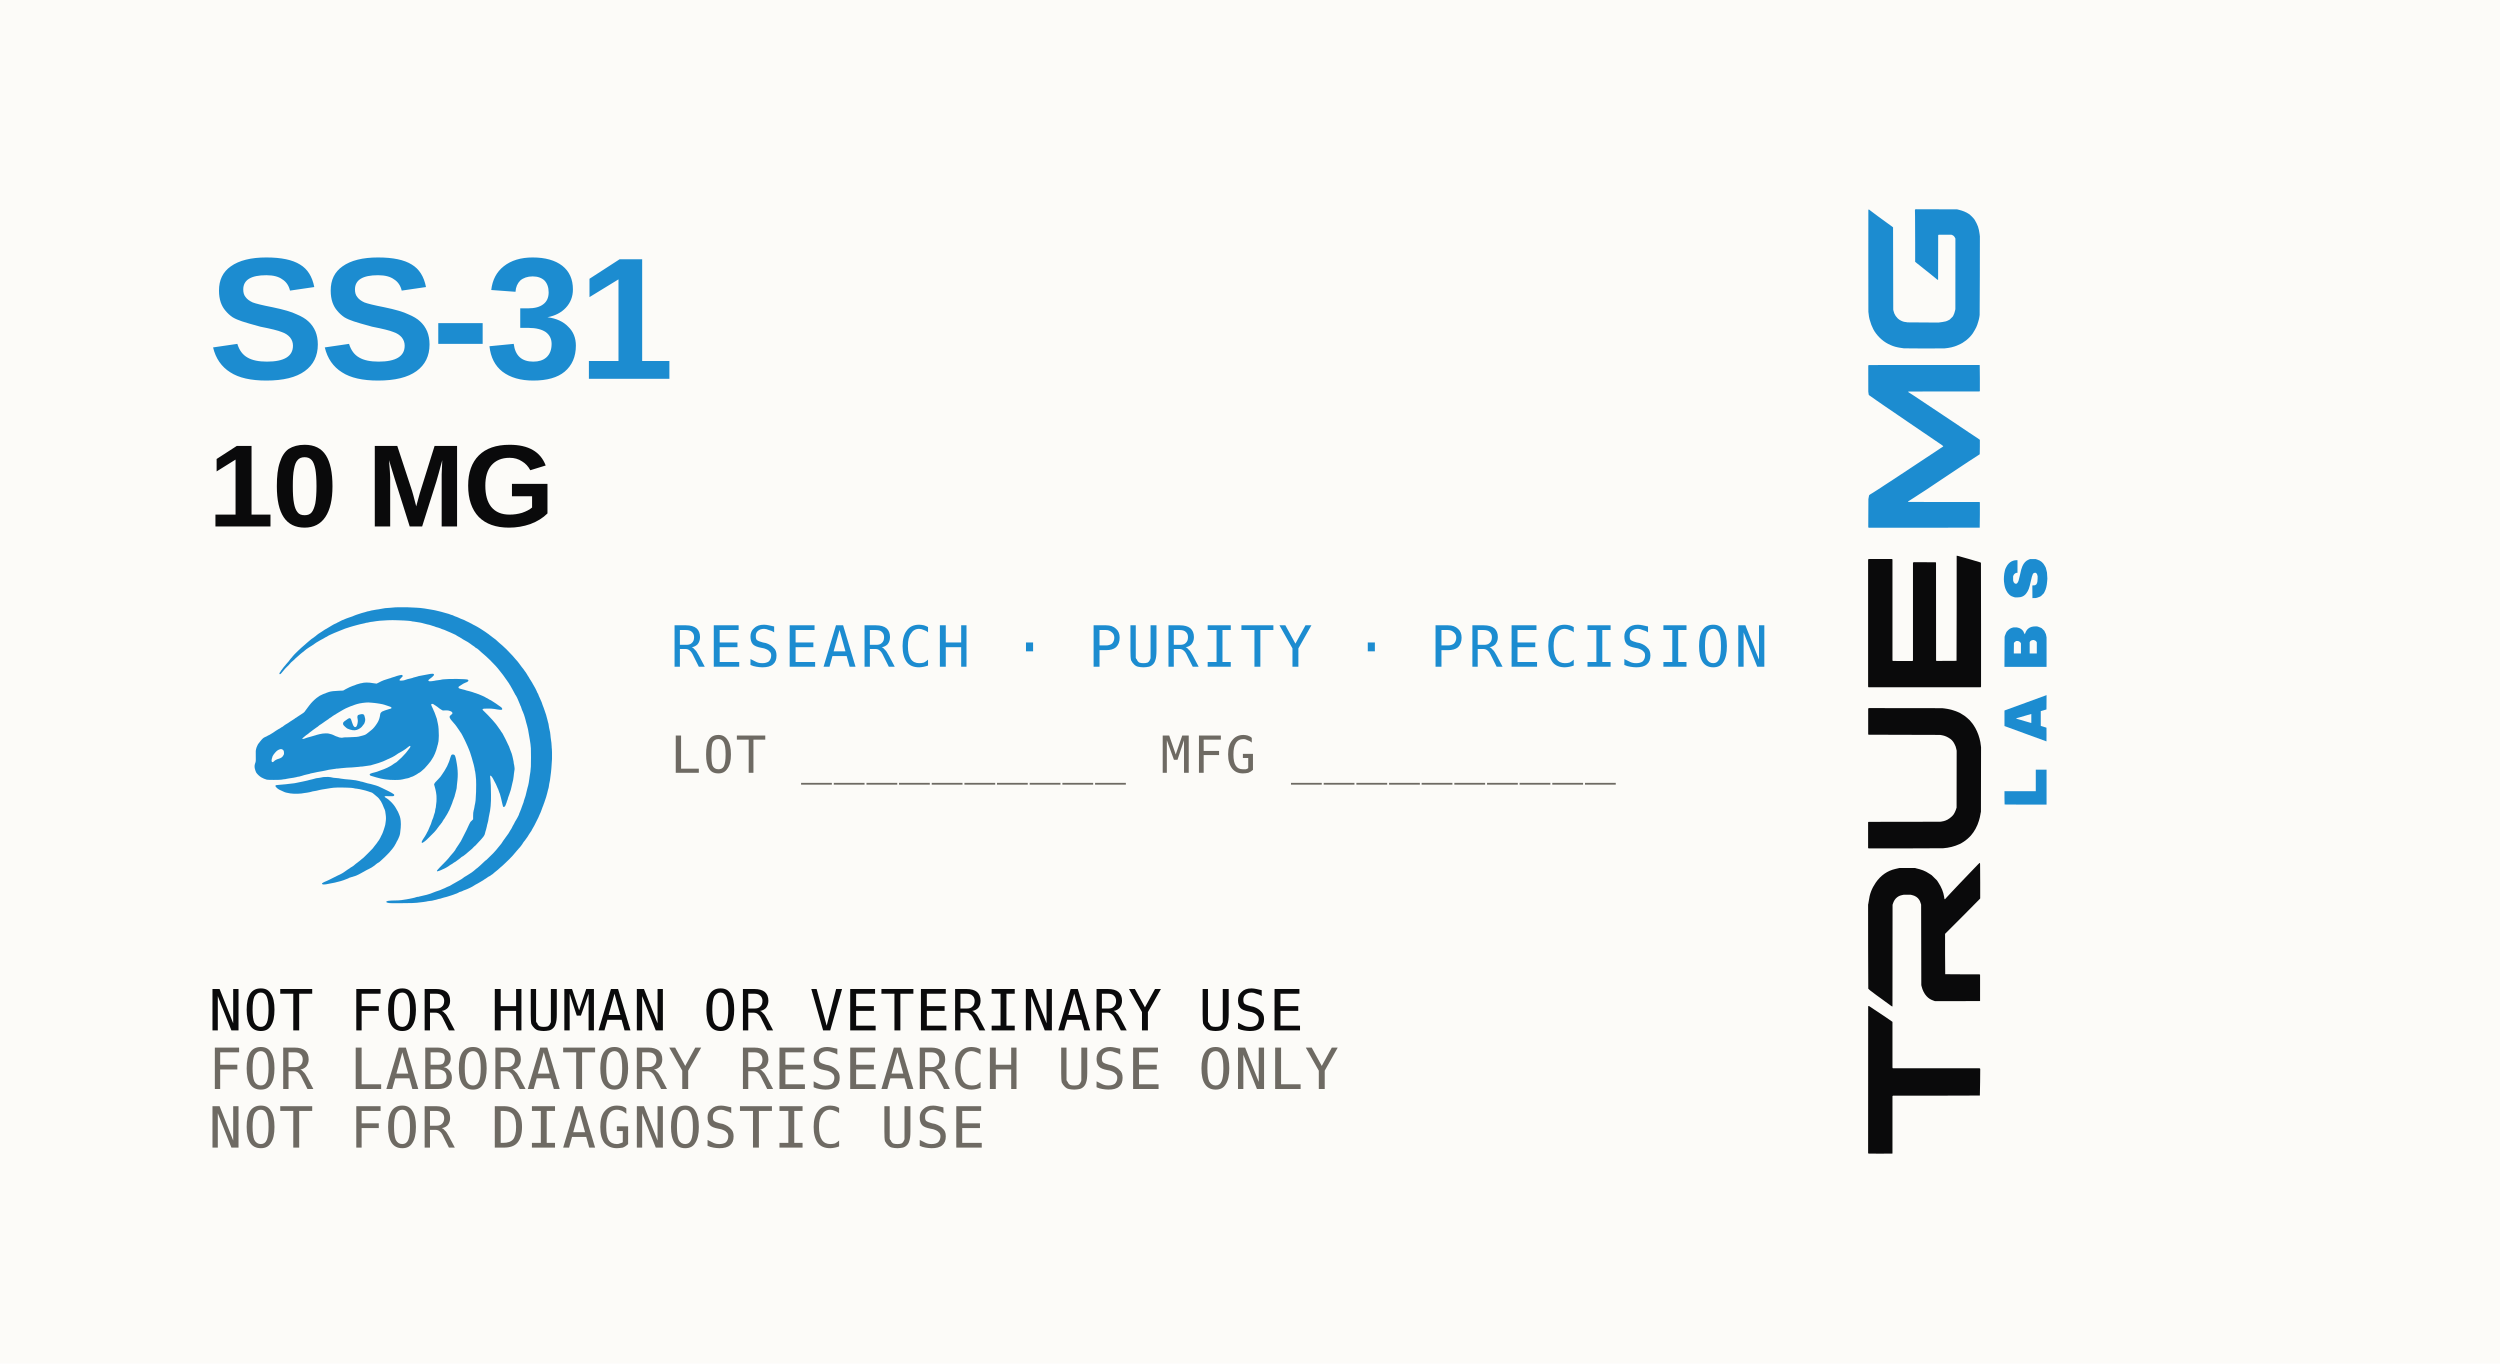
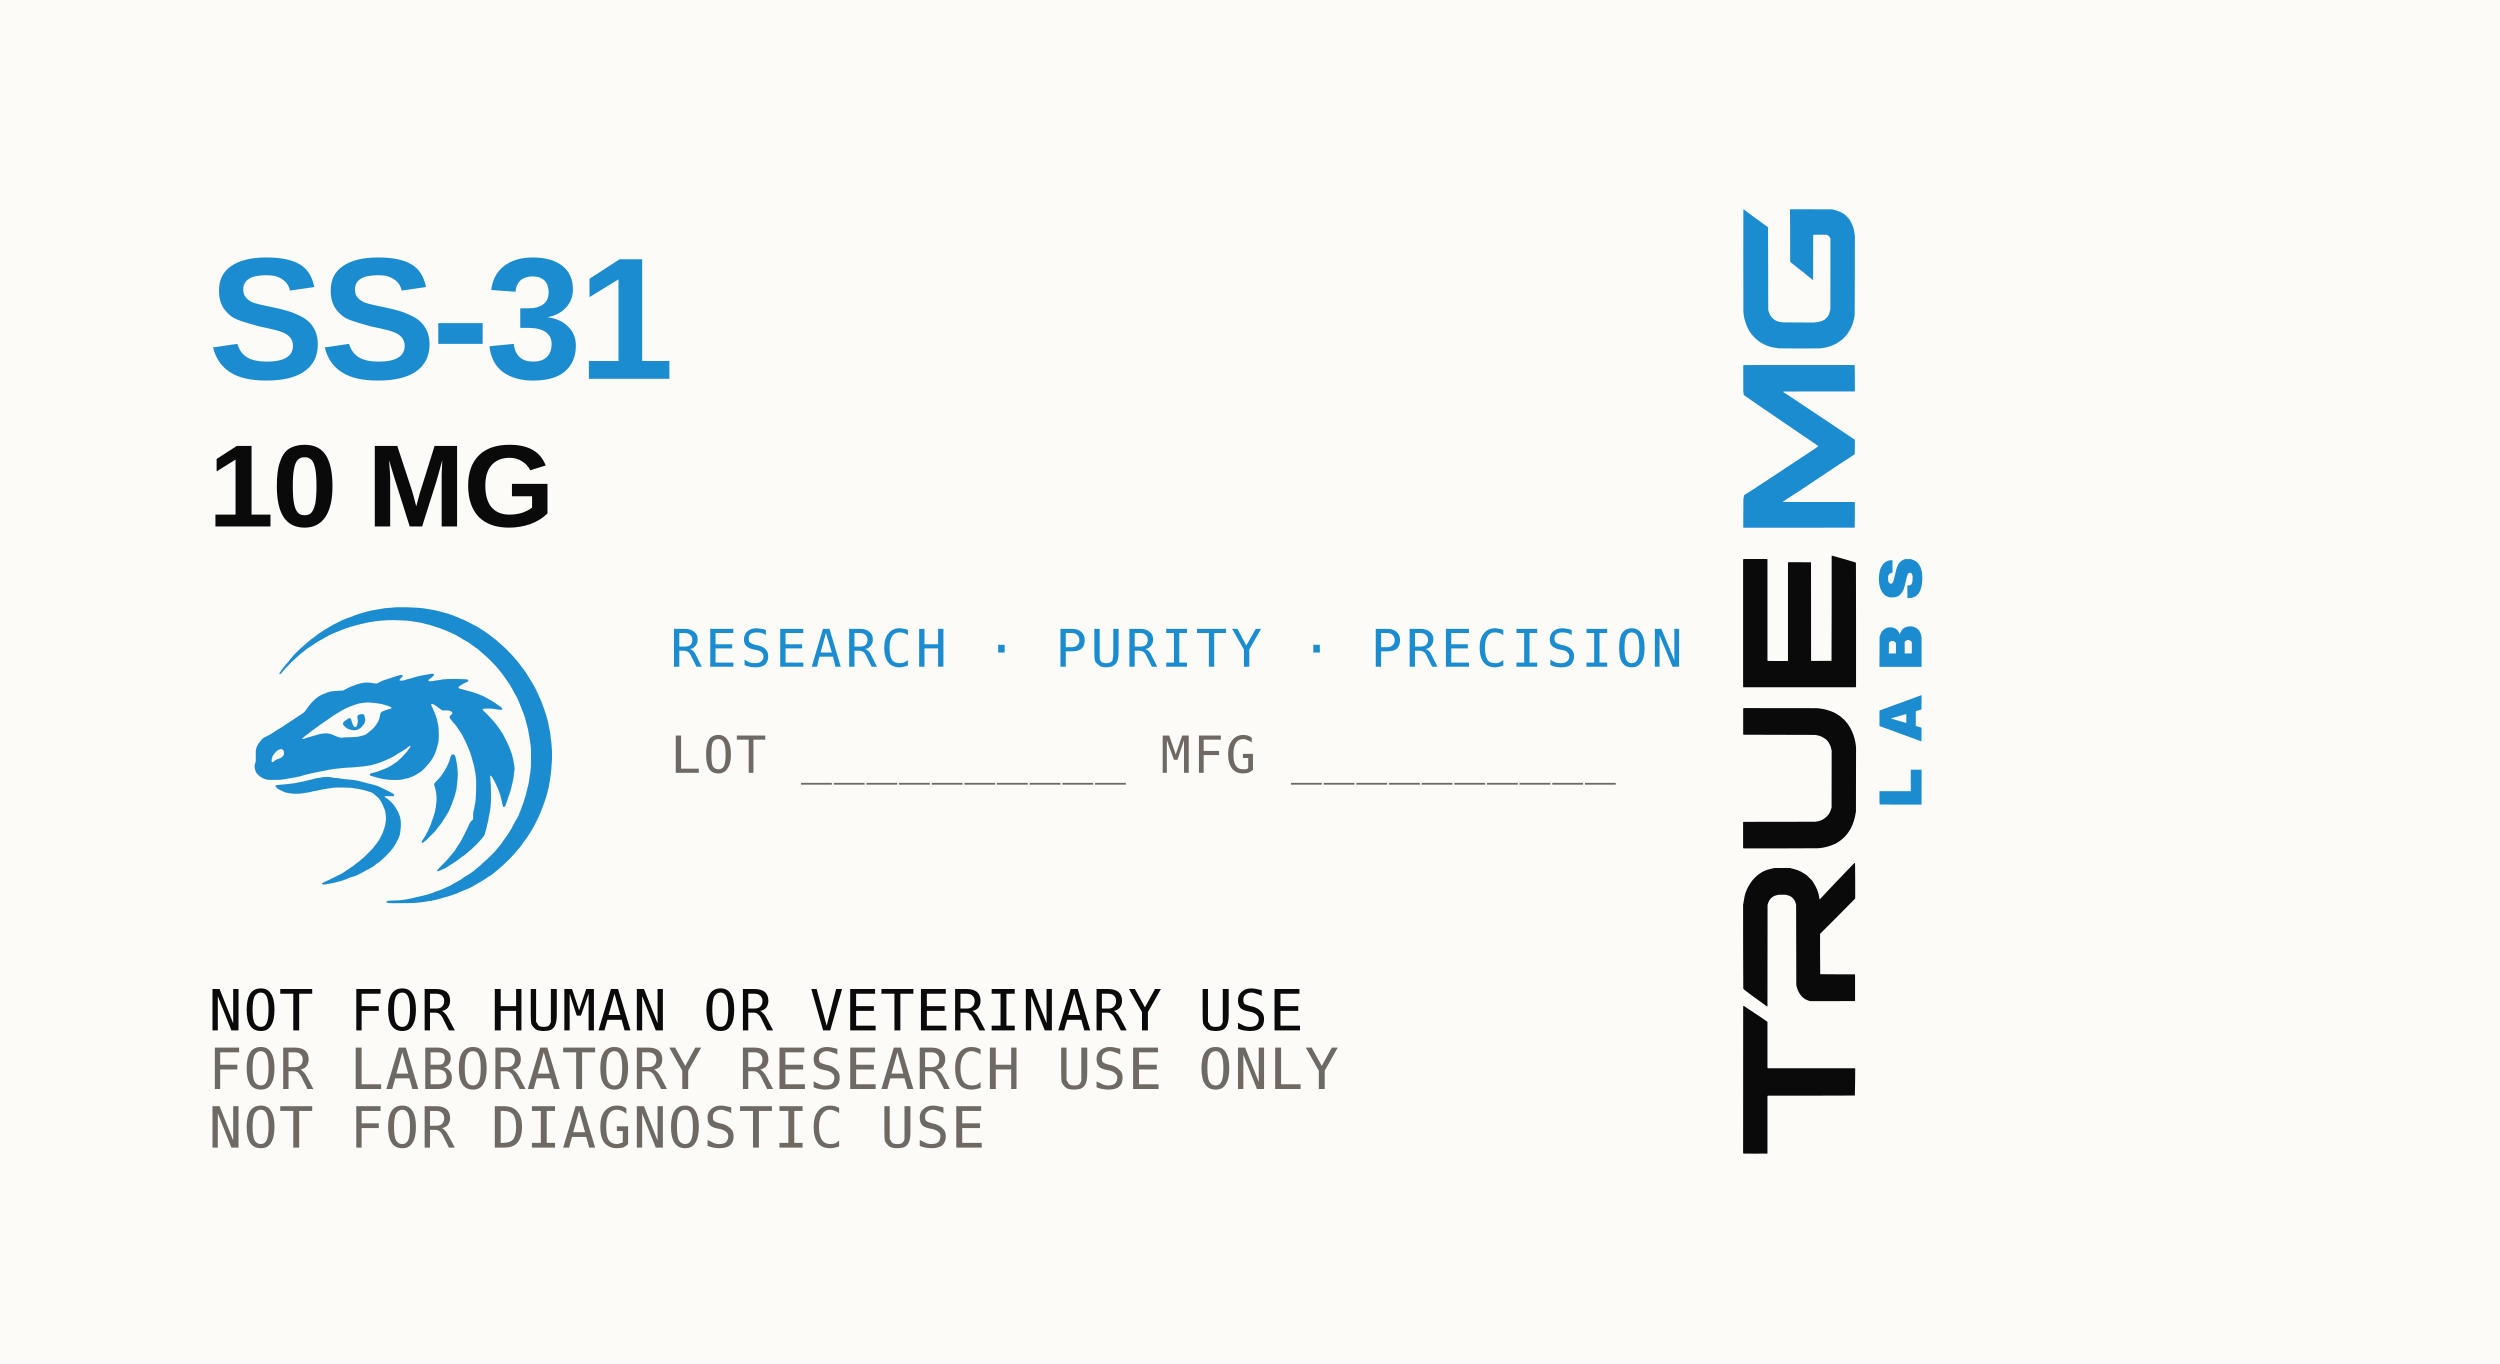
<svg xmlns="http://www.w3.org/2000/svg" width="66.0mm" height="36.0mm" viewBox="0 0 66.0 36.0">
  <rect x="0" y="0" width="66.0" height="36.0" fill="#FCFBF8" />
-   <g transform="translate(49.30,30.50) rotate(-90) scale(0.004437)">
+   <g transform="translate(46.00,30.50) rotate(-90) scale(0.004437)">
    <g transform="translate(0,681) scale(0.025,-0.025)" stroke="none">
      <g fill="#0A0A0B">
        <path d="M465 27020 l-58 -59 -15 -2770 c-8 -1524 0 -2802 18 -2841 l33 -70 6816 0 6815 0 61 -61 61 -61 -3 -10322 c-2 -5867 12 -10336 32 -10355 19 -18 1457 -45 3195 -61 l3160 -28 70 77 70 78 0 10325 0 10325 77 42 78 41 5439 0 5440 0 86 110 c125 160 843 1198 1065 1538 295 455 724 1099 1709 2569 l910 1356 -12 104 -12 103 -17488 9 -17488 9 -59 -58z" />
        <path d="M39653 27037 c-49 -18 -221 -200 -384 -405 -458 -576 -1855 -2468 -2161 -2925 -179 -268 -743 -1037 -1416 -1929 -166 -221 -278 -407 -266 -440 l22 -57 12086 -12 12086 -12 278 -88 c640 -203 1152 -536 1485 -965 307 -395 445 -712 569 -1304 l66 -320 0 -800 0 -800 -66 -300 c-181 -812 -569 -1408 -1152 -1768 -273 -168 -352 -202 -789 -341 l-351 -111 -9580 -21 -9580 -22 -300 -72 c-898 -215 -1753 -647 -2317 -1169 -555 -514 -833 -960 -1109 -1776 l-74 -220 -9 -5315 c-6 -2923 5 -5341 24 -5374 l33 -60 3113 -1 3113 0 48 65 47 66 6 4063 c3 2235 15 4080 27 4100 13 21 2011 36 4813 36 l4790 0 4138 -4134 c2275 -2274 4176 -4155 4224 -4180 l88 -46 3836 0 c2110 0 4003 12 4207 26 l369 26 19 50 c22 57 -449 537 -1427 1453 -693 648 -3219 3069 -3680 3525 -144 143 -513 492 -821 776 -307 284 -765 716 -1018 960 -460 444 -678 647 -1334 1239 l-350 316 13 64 12 65 180 30 c98 16 287 47 419 68 1108 179 2211 624 3280 1324 l560 366 620 626 620 626 263 400 c457 695 732 1203 890 1648 218 612 370 1114 408 1352 14 88 56 250 92 360 l67 200 0 1860 0 1860 -67 280 c-37 154 -105 451 -152 660 -425 1916 -1544 3522 -3281 4711 -1373 939 -2719 1447 -4380 1652 -176 22 -437 66 -580 99 l-260 59 -9960 -6 c-5478 -3 -9999 -20 -10047 -38z" />
        <path d="M73081 27003 l-41 -78 3 -8632 c2 -4748 18 -8831 36 -9073 101 -1383 432 -2698 970 -3860 66 -143 137 -296 156 -340 20 -44 107 -188 194 -320 88 -132 189 -294 225 -360 209 -379 985 -1283 1459 -1702 967 -852 2219 -1538 3517 -1926 650 -194 1101 -302 1480 -354 165 -23 381 -62 480 -87 l180 -46 7678 -14 7679 -14 341 41 c875 105 996 127 1782 328 1078 274 2363 850 3164 1418 90 64 252 177 360 252 187 130 549 429 780 644 172 160 902 995 1009 1154 55 80 204 315 333 521 129 206 275 440 325 520 50 80 106 181 125 225 20 44 83 188 142 320 184 414 294 707 421 1120 67 220 148 481 179 580 32 99 77 306 101 460 24 154 62 337 84 406 22 69 70 384 107 700 l66 574 11 8700 12 8700 -51 100 -50 100 -3067 0 -3067 0 -52 -52 -52 -52 -24 -8508 -24 -8508 -44 -260 c-110 -664 -270 -1122 -588 -1684 -416 -734 -817 -1122 -1520 -1473 -547 -273 -643 -308 -1159 -424 l-449 -100 -6776 10 -6776 11 -200 71 c-110 39 -290 99 -400 133 -249 78 -763 334 -1012 503 -573 388 -1285 1345 -1482 1993 -23 77 -72 239 -109 360 -36 121 -85 364 -108 540 l-41 320 -14 8515 -13 8515 -45 55 -46 55 -3073 0 -3074 0 -42 -77z" />
        <path d="M111470 27037 l-70 -41 0 -13357 0 -13356 77 -42 78 -41 14699 0 c8085 0 14727 11 14761 23 73 29 147 254 589 1797 45 154 107 361 140 460 63 190 147 481 240 830 105 394 171 630 288 1030 333 1138 450 1584 428 1620 l-25 40 -12447 1 c-6847 0 -12469 14 -12496 31 l-47 30 -13 2367 -12 2367 52 52 52 52 11644 8 11643 7 44 44 44 44 13 2601 14 2601 -64 97 -64 98 -11636 0 -11636 0 -65 65 -65 65 9 2319 10 2320 55 55 56 56 12035 0 12036 0 42 77 41 78 0 2733 0 2734 -61 88 -61 87 -15129 1 -15129 0 -70 -41z" />
      </g>
      <g fill="#1C8CD0">
        <path d="M149428 26991 l-69 -51 0 -13193 c0 -7256 10 -13210 23 -13230 14 -22 1228 -37 3012 -37 l2990 0 48 48 48 48 0 8485 c0 4667 11 8496 24 8510 51 51 137 -27 250 -225 101 -177 300 -490 866 -1360 66 -102 354 -541 640 -976 286 -435 601 -923 700 -1084 99 -162 321 -503 493 -760 172 -256 505 -753 740 -1103 235 -350 445 -663 467 -695 22 -31 510 -762 1084 -1623 574 -861 1170 -1754 1324 -1985 154 -231 405 -609 558 -840 153 -231 503 -754 776 -1163 274 -408 516 -772 538 -808 22 -36 195 -296 384 -577 189 -282 556 -836 816 -1232 1081 -1646 1205 -1838 1541 -2380 75 -121 155 -233 178 -249 22 -17 800 -30 1727 -30 l1686 -1 119 135 c65 75 217 295 338 490 237 384 977 1507 1354 2055 228 331 2457 3644 2617 3889 44 67 699 1051 1456 2187 757 1135 1423 2135 1480 2222 180 274 1884 2825 1961 2936 156 223 1269 1899 1393 2098 72 114 250 393 396 620 l265 412 64 -13 65 -12 10 -8456 10 -8455 45 -54 45 -54 3045 1 c1675 0 3068 15 3097 33 l52 33 3 9997 c2 5498 1 11430 -2 13183 l-5 3187 -64 64 -64 64 -3106 -3 -3106 -4 -378 -57 -379 -56 -90 -91 c-86 -86 -510 -688 -1208 -1715 -174 -255 -384 -561 -468 -680 -84 -119 -276 -396 -427 -616 -151 -220 -458 -665 -682 -990 -1061 -1535 -1504 -2184 -2993 -4392 -102 -151 -291 -424 -420 -606 -395 -558 -1826 -2658 -2692 -3952 -243 -363 -534 -795 -646 -960 -362 -533 -933 -1370 -1216 -1780 -151 -220 -481 -706 -734 -1080 -645 -958 -666 -976 -803 -710 -42 83 -173 285 -290 450 -117 165 -304 439 -414 609 -110 170 -319 485 -464 700 -262 388 -699 1050 -1710 2591 -288 440 -580 881 -649 980 -69 99 -254 378 -411 620 -158 242 -361 548 -451 680 -281 410 -2516 3790 -2639 3990 -64 104 -235 365 -380 580 -145 214 -333 498 -417 630 -84 132 -354 546 -599 920 -245 374 -615 940 -823 1259 -207 318 -435 660 -505 760 -71 99 -211 316 -313 481 -101 165 -291 462 -420 660 -130 198 -296 457 -368 575 -72 117 -167 271 -211 341 -44 69 -139 228 -212 352 -169 288 -192 306 -474 358 -129 23 -333 61 -454 84 l-220 41 -3341 16 -3341 15 -70 -51z" />
        <path d="M200748 27015 c-12 -12 -199 -36 -415 -54 -432 -34 -1041 -135 -1353 -224 -1056 -300 -1666 -529 -2360 -890 -1428 -741 -2792 -2118 -3512 -3547 -409 -812 -663 -1509 -787 -2160 -25 -132 -70 -357 -100 -500 -79 -379 -135 -742 -162 -1060 -43 -494 -55 -9253 -14 -9700 56 -610 149 -1204 259 -1660 102 -419 325 -1132 377 -1200 16 -22 80 -166 140 -320 130 -331 384 -846 530 -1076 305 -481 394 -610 605 -874 491 -615 1084 -1182 1642 -1570 290 -202 1442 -860 1505 -860 28 0 101 -26 164 -59 200 -104 621 -251 1093 -383 253 -70 546 -153 651 -184 105 -31 330 -75 500 -97 170 -23 390 -53 489 -68 99 -14 4347 -33 9440 -40 l9260 -14 540 64 c656 78 1322 222 1791 386 457 161 1227 540 1629 803 397 259 1101 959 1378 1369 420 622 746 1395 972 2303 l125 500 14 4945 15 4946 -71 71 -71 71 -1581 -27 c-870 -14 -3652 -26 -6184 -26 l-4603 0 -358 -430 c-730 -878 -909 -1102 -1673 -2099 -240 -314 -558 -715 -706 -891 -148 -176 -383 -466 -523 -644 -337 -431 -699 -871 -887 -1081 -88 -98 -148 -202 -140 -243 l14 -72 5305 -10 5304 -10 53 -64 53 -63 2 -1507 2 -1506 -91 -224 c-110 -274 -304 -474 -603 -623 l-226 -113 -8400 4 -8400 4 -320 70 c-469 102 -882 246 -1179 409 l-261 145 -360 364 -361 364 -139 260 c-255 475 -361 834 -439 1480 -25 209 -65 499 -88 643 l-43 264 25 3744 25 3744 40 105 c22 58 40 190 41 293 1 337 223 944 505 1380 483 748 1297 1294 2194 1474 l240 48 9794 23 9795 22 117 140 c64 77 166 212 225 299 139 203 491 691 749 1038 529 712 1029 1396 1202 1646 106 153 235 331 287 397 354 447 648 839 1069 1427 120 168 302 408 403 532 l184 226 -13 87 -12 88 -12145 8 c-6680 5 -12155 -1 -12167 -13z" />
      </g>
    </g>
    <g transform="translate(2086.5,811.8) scale(1.209881)">
      <g transform="translate(0,214) scale(0.025,-0.025)" fill="#1C8CD0" stroke="none">
        <g transform="translate(0.0,0)">
          <path d="M27 8413 c-15 -14 -27 -1877 -27 -4140 l0 -4113 3440 0 3440 0 0 1060 0 1060 -2120 0 -2120 0 0 3080 0 3080 -1293 0 c-712 0 -1306 -12 -1320 -27z" />
        </g>
        <g transform="translate(-21015.9,0)">
          <path d="M36449 8370 c-16 -38 -696 -1897 -1510 -4130 l-1482 -4060 1338 -11 c735 -5 1345 -2 1355 8 10 10 94 267 186 571 l167 552 1453 0 1453 0 166 -560 166 -560 1408 -11 1408 -10 -54 150 c-226 634 -2882 7899 -2925 8001 l-54 130 -1523 0 -1524 0 -28 -70z m1733 -2892 c92 -340 278 -981 413 -1425 135 -444 245 -826 245 -850 l0 -43 -880 0 -880 0 0 35 c0 20 118 428 261 908 144 480 325 1099 402 1375 77 276 150 534 162 574 12 40 41 66 65 58 l43 -14 169 -618z" />
        </g>
        <g transform="translate(-42657.8,0)">
          <path d="M69760 4303 l0 -4143 2902 0 2901 0 309 62 308 62 334 158 333 158 252 251 251 252 125 248 c69 137 153 351 185 477 l60 229 -1 321 c-1 601 -160 1085 -470 1430 -201 224 -556 447 -848 535 -133 40 -241 82 -241 95 0 12 146 91 325 175 l324 152 189 177 c231 216 381 483 460 821 l61 257 0 322 1 321 -62 239 c-83 323 -270 621 -559 892 l-241 226 -260 128 c-143 71 -368 160 -499 198 l-239 69 -2950 15 -2950 15 0 -4142z m4807 2197 c59 -44 145 -145 190 -225 l83 -146 0 -196 0 -196 -90 -178 -90 -178 -136 -91 -136 -90 -994 0 -994 0 0 702 0 702 1030 -12 1030 -12 107 -80z m151 -3079 c149 -77 276 -287 306 -506 l24 -176 -47 -179 c-53 -196 -161 -336 -329 -424 l-108 -56 -1082 0 -1082 0 0 700 0 700 1102 0 1102 0 114 -59z" />
        </g>
        <g transform="translate(-64316.7,0)">
          <path d="M108180 8534 c-883 -105 -1223 -191 -1720 -433 -723 -354 -1137 -832 -1320 -1524 l-62 -237 -3 -388 c-4 -854 255 -1416 851 -1840 580 -413 916 -536 2354 -856 1425 -317 1640 -428 1640 -841 l0 -141 -113 -114 -114 -113 -214 -63 -214 -64 -425 0 c-504 0 -844 55 -1052 172 l-152 85 -83 134 -83 134 -20 258 -21 258 -1245 -10 -1244 -11 9 -334 9 -334 66 -266 c36 -146 121 -374 189 -506 l125 -240 281 -282 281 -281 281 -146 c560 -291 1154 -435 2099 -509 l500 -39 606 38 606 39 461 117 462 116 312 163 c696 362 1073 805 1299 1525 l94 299 -2 560 -2 560 -94 240 c-217 556 -654 973 -1318 1259 -413 178 -717 261 -1834 501 -954 205 -1224 295 -1434 476 l-146 126 -4 173 -5 172 146 134 147 134 173 52 173 51 400 1 400 1 151 -53 c299 -106 549 -418 549 -685 l0 -122 1240 0 1240 0 0 232 c0 429 -157 880 -432 1244 -232 306 -531 541 -948 745 l-360 176 -388 100 c-588 151 -1538 223 -2092 157z" />
        </g>
      </g>
    </g>
  </g>
  <text x="5.5" y="10.00" font-family="Archivo Black, Archivo, Helvetica Neue, Arial, sans-serif" font-weight="900" font-size="4.60" letter-spacing="-0.12" fill="#1C8CD0">SS-31</text>
  <text x="5.5" y="13.90" font-family="Archivo Black, Archivo, Helvetica Neue, Arial, sans-serif" font-weight="900" font-size="3.10" letter-spacing="-0.04" fill="#0A0A0B">10 MG</text>
  <g transform="translate(5.500,14.600) scale(0.006875)">
    <g transform="translate(0,1600) scale(0.5673759,-0.5673759)" fill="#1C8CD0" stroke="none">
      <path d="M1285 2453 c-13 0 -30 -1 -36 -2 -7 0 -17 -1 -23 -2 -26 -1 -32 -2 -58 -7 -8 -2 -22 -4 -31 -5 -9 -1 -24 -4 -34 -6 -10 -3 -21 -6 -26 -6 -5 -1 -12 -4 -16 -5 -5 -2 -15 -4 -22 -6 -7 -2 -17 -5 -22 -7 -5 -2 -13 -5 -18 -6 -5 -2 -12 -5 -15 -6 -3 -2 -12 -5 -18 -7 -7 -2 -14 -4 -15 -5 -2 -1 -8 -3 -14 -5 -5 -2 -12 -5 -15 -6 -2 -2 -7 -4 -10 -4 -6 -2 -15 -7 -21 -10 -1 -1 -6 -3 -9 -5 -4 -1 -9 -4 -12 -6 -4 -2 -9 -5 -13 -6 -3 -2 -8 -4 -10 -5 -2 -1 -7 -4 -12 -7 -12 -7 -19 -11 -30 -18 -5 -3 -10 -6 -10 -6 -1 0 -5 -2 -9 -5 -5 -3 -13 -9 -18 -12 -19 -12 -30 -19 -35 -24 -3 -3 -7 -6 -8 -7 -2 -1 -6 -3 -8 -6 -3 -2 -8 -5 -10 -7 -2 -1 -7 -4 -9 -6 -11 -9 -15 -13 -18 -15 -2 -2 -9 -7 -14 -12 -6 -6 -13 -12 -17 -15 -22 -18 -67 -61 -78 -75 -2 -4 -8 -10 -11 -13 -3 -4 -7 -8 -8 -10 -4 -6 -15 -20 -18 -22 -2 -2 -5 -6 -8 -9 -2 -4 -6 -8 -8 -10 -5 -6 -13 -15 -16 -20 -2 -3 -4 -6 -5 -7 -1 -1 -3 -4 -5 -6 -1 -3 -4 -8 -7 -11 -3 -4 -4 -6 -4 -9 0 -3 1 -4 4 -4 2 0 4 1 10 8 4 4 9 10 11 13 4 6 24 28 28 31 2 1 7 6 12 12 11 13 12 15 36 35 2 3 10 10 17 16 7 7 19 17 26 23 7 6 18 15 25 20 10 9 16 13 31 23 9 5 13 8 21 13 22 16 34 24 56 36 21 11 30 16 32 18 2 1 7 4 12 6 5 3 11 6 13 8 3 1 9 4 13 6 5 2 10 4 11 5 2 1 9 4 16 7 13 5 21 8 37 15 4 2 11 5 15 6 4 1 13 5 20 8 8 3 15 5 16 5 0 0 7 2 15 5 7 2 18 5 24 7 6 1 16 4 22 6 7 2 17 5 23 6 14 3 21 4 32 7 4 2 13 4 19 4 5 1 11 3 13 3 2 1 11 2 20 3 9 1 21 3 26 4 10 2 24 3 76 6 30 1 38 1 67 0 69 -2 94 -5 101 -8 1 0 5 -1 10 -1 4 -1 12 -2 19 -3 6 -1 17 -3 25 -4 8 -2 19 -4 24 -6 6 -2 16 -4 23 -6 8 -1 18 -4 24 -6 6 -2 11 -4 12 -4 2 0 17 -5 23 -8 2 0 9 -3 15 -4 6 -2 14 -5 17 -6 2 -2 9 -4 15 -6 6 -2 13 -4 16 -6 3 -2 10 -5 16 -7 6 -2 14 -6 19 -8 17 -8 34 -16 35 -16 0 0 5 -3 9 -6 5 -3 11 -6 14 -8 2 -1 6 -3 8 -4 1 -2 5 -4 8 -5 3 -2 8 -5 10 -7 4 -3 23 -13 34 -19 2 -1 5 -3 7 -5 3 -2 7 -5 9 -6 2 -1 7 -5 12 -9 5 -4 11 -8 15 -10 3 -3 7 -6 9 -8 3 -1 7 -4 11 -6 3 -3 8 -7 12 -10 3 -3 9 -9 14 -13 37 -32 31 -26 60 -54 33 -33 48 -49 67 -74 9 -12 13 -17 22 -28 2 -3 7 -10 12 -17 11 -16 19 -28 24 -34 2 -3 6 -8 8 -13 2 -4 5 -8 6 -9 0 -1 2 -4 3 -6 1 -2 5 -8 7 -12 7 -12 14 -25 19 -35 2 -5 6 -11 8 -13 2 -3 5 -9 7 -13 2 -5 4 -9 5 -11 1 -2 12 -27 16 -38 1 -4 3 -9 5 -11 2 -5 8 -22 8 -24 0 -1 2 -6 5 -11 3 -6 6 -15 8 -20 1 -5 4 -14 6 -19 1 -5 4 -13 5 -18 1 -5 3 -12 4 -16 3 -7 10 -37 12 -45 0 -3 1 -7 2 -10 1 -4 2 -9 2 -12 1 -7 6 -33 9 -52 3 -16 6 -39 7 -57 1 -21 1 -101 0 -122 -1 -23 -5 -52 -8 -66 0 -4 -2 -13 -3 -22 -2 -16 -5 -33 -7 -40 -1 -2 -3 -9 -4 -14 -1 -6 -3 -13 -4 -16 -4 -14 -8 -31 -10 -41 -2 -5 -4 -12 -5 -15 -1 -3 -4 -11 -6 -18 -1 -7 -4 -16 -6 -20 -2 -4 -5 -12 -6 -16 -3 -10 -11 -30 -15 -40 -2 -4 -6 -13 -8 -21 -3 -7 -7 -14 -8 -16 -1 -1 -3 -5 -5 -9 -2 -4 -5 -9 -7 -12 -2 -3 -6 -9 -8 -14 -2 -5 -4 -9 -5 -10 -2 -3 -13 -22 -16 -30 -3 -4 -5 -9 -7 -11 -1 -3 -4 -7 -6 -10 -1 -3 -5 -8 -7 -12 -7 -9 -19 -26 -36 -50 -5 -8 -11 -16 -13 -20 -3 -3 -9 -11 -14 -17 -20 -25 -24 -30 -42 -49 -23 -23 -37 -37 -45 -44 -4 -2 -11 -8 -16 -13 -14 -14 -34 -32 -39 -36 -3 -3 -9 -8 -14 -11 -22 -20 -38 -31 -62 -45 -17 -10 -24 -14 -29 -19 -6 -5 -8 -6 -33 -20 -8 -4 -17 -10 -21 -12 -4 -2 -11 -6 -16 -9 -4 -2 -9 -5 -10 -6 -2 -2 -12 -7 -16 -8 -2 -1 -8 -3 -12 -5 -4 -2 -11 -5 -14 -7 -4 -1 -11 -4 -17 -7 -5 -3 -10 -5 -11 -5 0 0 -4 -1 -8 -3 -8 -3 -22 -8 -24 -8 -1 0 -6 -2 -13 -5 -6 -3 -17 -7 -23 -9 -7 -2 -14 -4 -16 -5 -2 -1 -7 -2 -10 -3 -31 -7 -48 -11 -51 -12 -1 -1 -6 -2 -12 -2 -5 -1 -13 -3 -17 -5 -4 -1 -12 -3 -17 -4 -6 -1 -14 -3 -19 -4 -8 -2 -29 -5 -55 -9 -14 -2 -21 -2 -66 -3 -20 -1 -29 -2 -34 -6 -4 -2 -5 -3 -2 -5 2 -2 6 -4 18 -6 8 -1 17 -1 73 -1 70 0 109 1 141 6 3 1 11 1 17 2 5 1 14 2 20 3 6 2 16 3 23 4 6 1 14 2 17 2 3 1 10 3 16 4 6 1 15 3 20 5 4 2 12 3 16 4 4 1 11 2 14 4 4 1 12 3 17 5 14 3 16 4 29 8 6 2 15 5 19 6 3 1 9 3 12 4 4 2 9 4 13 5 8 2 16 6 22 9 3 3 6 4 16 7 4 1 10 3 13 5 3 2 11 5 17 7 13 4 51 22 58 28 3 2 9 6 13 8 5 2 11 6 15 8 13 8 29 17 29 17 1 0 4 2 7 4 3 3 8 6 10 7 3 2 7 5 11 7 9 7 20 14 26 16 3 2 6 4 8 6 2 1 5 4 8 5 2 2 5 5 8 7 2 2 6 5 8 7 8 5 32 26 41 35 5 4 10 9 12 10 5 4 26 24 43 41 19 19 30 31 47 52 7 8 15 17 18 21 3 3 7 8 10 11 2 3 5 7 7 9 2 3 5 7 8 11 2 3 5 8 6 10 2 2 5 6 6 8 2 2 4 6 6 7 1 1 4 5 6 9 3 4 7 10 11 15 3 5 8 13 11 18 3 4 7 10 8 12 2 3 5 7 7 10 1 3 3 7 4 8 2 3 17 29 17 30 0 1 19 39 21 42 1 2 4 7 6 12 2 5 4 11 6 14 4 7 16 36 18 44 1 4 4 10 5 14 2 3 4 9 5 13 1 4 4 11 6 16 9 25 17 50 20 65 2 9 5 20 6 24 2 4 3 11 4 15 1 4 2 13 3 21 2 7 4 18 5 24 1 6 2 17 3 23 1 13 2 17 4 31 0 5 1 14 2 20 0 5 2 17 2 26 3 26 4 63 3 90 0 13 -1 24 -1 25 -1 0 -1 5 -1 11 0 14 -3 40 -7 64 0 5 -1 14 -2 20 -1 6 -2 13 -2 16 -3 11 -4 16 -7 32 -4 27 -4 28 -7 36 -1 4 -3 11 -4 16 -4 19 -13 48 -20 66 -2 6 -5 13 -6 17 -1 4 -4 12 -7 18 -2 6 -5 14 -6 18 -3 7 -8 19 -15 34 -2 4 -6 12 -7 17 -2 4 -4 10 -6 12 -2 2 -4 7 -5 11 -5 11 -16 33 -20 38 -1 3 -4 7 -6 10 -1 4 -7 13 -12 21 -6 9 -11 17 -12 19 -1 3 -6 11 -11 18 -4 7 -9 16 -11 18 -1 2 -4 7 -7 10 -2 3 -8 11 -12 17 -5 6 -10 13 -12 15 -2 3 -6 9 -11 15 -12 17 -18 24 -31 38 -7 8 -15 17 -18 21 -4 4 -14 15 -22 23 -9 9 -19 19 -21 22 -5 5 -25 24 -28 26 -2 1 -10 9 -20 17 -9 9 -20 19 -24 22 -10 7 -16 11 -23 17 -3 3 -8 6 -10 8 -3 2 -9 6 -13 10 -12 9 -41 29 -53 36 -4 2 -9 5 -11 7 -4 2 -9 5 -17 10 -2 1 -7 4 -13 7 -6 3 -12 6 -14 7 -2 2 -6 3 -8 5 -2 1 -8 3 -12 6 -4 2 -9 5 -12 6 -3 1 -9 4 -13 6 -7 5 -20 10 -39 17 -5 2 -11 5 -15 7 -7 3 -16 7 -18 7 0 0 -4 2 -8 3 -11 6 -14 7 -23 9 -4 1 -11 4 -16 6 -5 1 -13 4 -18 5 -16 4 -25 7 -32 9 -4 1 -11 3 -16 4 -10 2 -19 4 -25 6 -3 1 -7 2 -10 2 -4 1 -14 2 -23 4 -16 2 -22 3 -42 7 -10 2 -44 5 -52 5 -4 0 -14 1 -21 1 -17 2 -71 3 -103 2z" />
      <path d="M1503 2002 c-19 -3 -77 -14 -80 -15 -1 -1 -10 -3 -20 -6 -9 -2 -20 -5 -23 -7 -4 -1 -11 -3 -16 -4 -10 -2 -22 -5 -32 -9 -4 -2 -10 -3 -17 -4 -16 -1 -18 -1 -20 1 -3 3 0 7 10 17 l10 10 0 3 c0 5 -3 7 -8 7 -4 0 -22 -4 -31 -7 -4 -1 -10 -3 -14 -5 -5 -1 -14 -4 -20 -6 -7 -3 -15 -6 -18 -6 -7 -2 -21 -7 -37 -12 -10 -4 -26 -11 -34 -16 -2 -1 -7 -3 -10 -5 l-5 -2 -6 1 c-4 0 -10 2 -15 2 -32 6 -61 6 -81 0 -3 0 -11 -2 -17 -4 -15 -4 -17 -5 -24 -8 -3 -2 -11 -4 -17 -6 -12 -4 -32 -13 -48 -22 -5 -3 -12 -7 -14 -8 l-4 -2 -27 -1 c-32 -1 -55 -4 -68 -8 -5 -2 -13 -4 -17 -6 -13 -4 -35 -14 -46 -20 -12 -7 -29 -20 -47 -38 -6 -5 -18 -20 -25 -29 -3 -4 -7 -9 -9 -12 -6 -7 -11 -14 -17 -23 -4 -6 -6 -9 -13 -14 -5 -3 -10 -7 -12 -8 -4 -2 -23 -15 -29 -19 -1 -1 -5 -3 -7 -5 -3 -1 -9 -5 -12 -8 -4 -2 -11 -7 -17 -11 -6 -4 -18 -11 -27 -18 -9 -6 -18 -11 -20 -12 -1 -1 -5 -4 -8 -6 -2 -2 -7 -5 -9 -7 -3 -1 -7 -3 -9 -5 -2 -2 -6 -4 -9 -6 -3 -1 -8 -4 -11 -6 -3 -2 -10 -7 -16 -10 -7 -4 -15 -10 -19 -13 -5 -3 -15 -9 -23 -14 -9 -4 -17 -8 -19 -10 -2 -1 -7 -3 -11 -5 -12 -5 -19 -11 -34 -30 -2 -3 -5 -7 -7 -9 -7 -8 -9 -11 -14 -23 -3 -6 -6 -15 -7 -21 l-2 -11 0 -24 c1 -42 0 -47 -1 -51 -5 -14 -6 -17 -7 -26 0 -5 0 -12 1 -16 1 -7 7 -24 9 -28 6 -11 23 -27 35 -34 7 -5 29 -14 38 -16 8 -2 86 -2 98 0 3 1 12 2 18 3 6 0 13 1 14 2 2 1 12 2 22 4 10 1 22 3 27 4 5 1 14 3 20 4 6 2 15 4 20 4 5 1 13 3 18 5 12 4 18 6 32 9 7 1 15 3 18 4 6 3 8 3 33 8 8 2 19 4 23 5 9 2 19 4 34 6 6 1 15 3 20 4 6 2 15 4 22 5 15 2 47 7 48 7 0 1 5 1 11 1 6 1 18 2 28 3 19 2 53 5 72 5 18 1 40 3 46 4 3 1 13 2 22 2 16 2 24 3 49 7 5 0 13 2 17 4 4 1 10 3 14 4 14 3 43 13 61 20 5 3 10 5 11 5 1 0 6 2 11 5 5 3 13 6 18 8 5 2 9 4 10 5 1 0 6 3 11 5 12 6 25 14 30 18 3 2 8 5 10 7 3 1 11 6 18 10 8 5 15 9 17 10 6 3 28 19 33 24 7 6 12 9 15 7 2 -2 -1 -11 -6 -16 -1 -1 -4 -6 -7 -9 -12 -17 -18 -24 -45 -52 -19 -18 -32 -30 -35 -32 -3 -2 -11 -7 -18 -11 -6 -5 -12 -9 -14 -10 -1 -1 -6 -4 -10 -6 -11 -7 -31 -16 -44 -21 -6 -2 -12 -5 -14 -5 -1 -1 -9 -4 -16 -6 -7 -2 -14 -5 -16 -6 -2 0 -9 -2 -14 -4 -14 -3 -27 -7 -30 -9 -2 0 -4 -2 -5 -3 l-1 -3 1 -3 c2 -4 7 -7 22 -10 6 -2 14 -4 20 -6 43 -13 80 -18 127 -18 32 0 42 1 73 9 6 1 13 3 16 3 5 1 13 4 18 7 3 1 7 3 10 3 3 1 8 3 11 5 2 1 8 5 13 7 5 3 10 6 12 7 1 2 5 4 9 6 9 4 22 15 39 31 13 14 33 37 41 48 2 2 6 9 9 14 14 19 29 55 36 85 2 7 3 14 4 14 1 3 4 16 5 24 1 5 1 22 2 37 0 33 -2 61 -6 79 -2 6 -4 17 -5 23 -1 7 -3 16 -5 19 -1 4 -4 12 -6 17 -2 6 -5 14 -7 19 -3 5 -5 11 -6 13 -1 3 -6 15 -14 31 -3 7 -3 9 -2 11 1 5 11 4 19 -2 2 -2 6 -5 9 -6 4 -2 24 -17 27 -20 3 -2 18 -12 21 -13 2 -1 9 -1 18 0 11 0 16 0 22 -1 18 -4 27 -10 27 -17 0 -5 -2 -7 -10 -13 -7 -5 -9 -8 -9 -14 0 -4 1 -6 8 -17 5 -6 12 -15 17 -20 10 -11 15 -17 22 -27 3 -5 8 -12 11 -16 3 -5 7 -10 9 -13 1 -2 4 -6 5 -8 2 -2 4 -5 6 -8 3 -4 14 -26 24 -46 3 -7 7 -14 8 -17 6 -12 18 -40 21 -48 2 -5 5 -13 7 -18 2 -5 5 -14 6 -19 2 -5 4 -14 6 -19 14 -49 16 -56 19 -73 0 -5 2 -15 4 -21 2 -14 4 -24 6 -53 1 -25 1 -38 0 -84 -2 -55 -3 -64 -10 -95 0 -4 -2 -12 -3 -17 -1 -5 -2 -11 -3 -12 -3 -9 -4 -22 -4 -41 l0 -20 -5 -5 c-2 -3 -6 -6 -7 -7 -5 -3 -11 -14 -15 -23 -2 -7 -30 -64 -41 -84 -1 -2 -4 -8 -7 -14 -3 -7 -8 -15 -10 -19 -3 -4 -7 -9 -8 -12 -11 -16 -15 -23 -18 -27 -1 -2 -4 -7 -6 -9 -1 -3 -3 -7 -4 -8 -3 -5 -18 -24 -33 -40 -2 -2 -5 -7 -7 -9 -7 -10 -35 -39 -64 -68 -17 -17 -22 -24 -19 -27 1 -1 2 -1 6 1 3 0 8 2 13 4 5 2 9 4 10 4 2 1 7 4 13 6 12 5 28 14 35 19 2 2 7 5 11 8 3 2 8 5 12 7 11 8 22 15 25 16 4 3 17 12 23 17 2 2 6 5 9 7 2 2 6 5 8 7 2 1 7 5 12 7 8 6 17 12 38 31 7 6 16 13 19 16 3 2 6 5 7 7 2 2 7 7 12 12 6 4 11 9 12 11 1 1 7 7 12 13 13 13 35 38 38 43 6 8 8 14 10 23 1 6 4 15 6 21 2 6 4 17 6 24 1 6 3 16 5 21 3 9 6 25 8 41 1 4 2 11 3 15 9 38 13 79 12 138 0 48 -2 87 -4 103 -2 18 -3 23 0 25 1 1 2 1 4 -1 3 -2 9 -10 14 -19 2 -4 5 -11 7 -14 7 -12 18 -34 21 -43 2 -5 4 -11 6 -13 1 -2 4 -10 6 -17 2 -7 5 -14 6 -15 2 -4 13 -51 17 -69 3 -16 5 -20 9 -21 4 0 10 5 12 11 1 2 4 11 7 18 2 8 5 17 7 20 1 2 3 9 4 15 2 5 5 14 7 19 2 5 5 13 6 18 1 4 3 11 5 15 1 3 3 13 5 21 2 8 4 19 6 26 4 14 6 24 8 41 2 16 3 30 5 40 3 12 2 24 -1 39 -2 7 -4 18 -4 24 -1 6 -3 17 -5 24 -2 7 -4 15 -4 17 -1 6 -6 21 -11 32 -2 4 -4 11 -6 16 -2 5 -4 11 -5 14 -2 3 -4 7 -5 10 -6 15 -32 66 -39 78 -5 6 -9 13 -10 14 -1 2 -3 6 -6 10 -3 3 -8 11 -13 18 -9 14 -18 25 -39 49 -10 12 -50 53 -61 63 -7 5 -8 9 -3 12 2 1 6 2 22 2 28 1 44 0 77 -6 26 -4 31 -3 31 3 0 7 -4 11 -21 22 -6 5 -16 11 -21 15 -18 12 -32 21 -34 22 -4 1 -14 7 -17 9 -2 1 -6 4 -10 6 -4 1 -10 4 -13 7 -4 2 -8 4 -8 4 -1 0 -5 2 -11 5 -17 8 -31 13 -50 19 -7 2 -15 5 -17 6 -3 1 -10 3 -17 5 -24 6 -29 7 -36 10 -5 1 -10 3 -12 3 -15 3 -27 7 -28 10 -2 3 -1 6 1 9 2 1 18 12 31 20 3 2 10 5 15 7 10 3 17 8 19 12 1 3 -1 7 -4 8 -10 5 -126 7 -167 2 -4 0 -12 -2 -16 -3 -5 -1 -14 -2 -20 -3 -7 -1 -18 -2 -25 -4 -23 -4 -36 -4 -38 0 -2 4 0 7 6 11 12 8 28 22 30 26 2 4 2 6 0 8 -3 3 -4 3 -10 3 -4 0 -10 -1 -13 -1z m-398 -195 c16 -1 28 -3 37 -4 3 -1 11 -2 19 -3 17 -3 21 -4 31 -7 5 -2 16 -5 24 -8 16 -5 23 -8 23 -11 2 -5 -1 -7 -15 -10 -18 -5 -43 -14 -48 -17 -6 -4 -11 -10 -12 -14 0 -2 -2 -10 -3 -18 -3 -17 -10 -34 -18 -46 -11 -18 -28 -39 -38 -46 -24 -20 -30 -24 -34 -27 -2 -1 -5 -3 -6 -4 -3 -2 -11 -5 -19 -7 -5 -1 -14 -3 -19 -5 -11 -4 -31 -6 -78 -7 -23 0 -36 -1 -38 -2 -4 -2 -18 -1 -25 1 -3 1 -9 3 -13 5 -5 1 -12 4 -16 6 -17 9 -28 12 -42 15 -8 2 -32 2 -42 0 -12 -2 -31 -6 -40 -9 -4 -2 -10 -3 -13 -4 -4 -1 -11 -3 -17 -5 -7 -2 -15 -4 -18 -5 -4 -1 -12 -3 -18 -5 -6 -2 -13 -5 -16 -6 -6 -2 -13 -3 -15 -2 -1 2 4 7 10 12 4 3 9 7 11 9 2 2 7 6 11 8 4 3 9 7 13 10 3 3 9 8 14 11 4 3 10 8 13 10 7 5 15 11 25 18 4 2 9 6 11 8 4 4 8 7 24 17 9 6 18 12 24 17 3 2 8 6 12 8 3 2 7 5 9 6 1 2 6 5 9 7 4 2 13 8 19 13 7 5 15 10 18 11 3 2 7 4 9 6 2 1 6 4 10 6 3 2 7 5 10 6 7 5 45 26 52 28 2 1 8 3 14 6 6 3 15 6 19 7 5 2 13 5 18 7 5 2 12 4 16 5 3 1 10 2 16 4 17 3 29 5 44 6 15 1 17 1 38 -1z m-605 -316 c9 -4 12 -11 12 -23 l0 -9 -4 -8 c-6 -12 -15 -18 -30 -23 -13 -3 -28 -11 -32 -16 -8 -9 -16 -10 -18 0 -1 5 3 24 7 33 7 14 26 36 36 41 13 7 22 9 29 5z" />
      <path d="M1024 1727 c-10 -2 -12 -4 -14 -9 -2 -6 -2 -9 0 -19 3 -11 2 -28 -3 -43 -3 -10 -9 -16 -15 -14 -3 0 -9 6 -12 12 -2 5 -12 32 -13 37 -2 8 -8 13 -14 11 -1 0 -5 -2 -8 -4 -3 -2 -7 -5 -10 -7 -8 -4 -19 -13 -21 -17 -3 -4 -3 -11 -1 -16 3 -6 22 -23 28 -26 24 -11 47 -15 64 -9 15 5 33 17 39 28 2 2 5 6 7 9 5 5 7 12 10 23 1 8 1 10 0 17 -2 10 -5 22 -8 25 -4 6 -15 6 -29 2z" />
      <path d="M1650 1456 c-5 -2 -8 -7 -10 -15 -1 -4 -3 -9 -4 -12 -1 -2 -3 -8 -4 -13 -2 -5 -4 -10 -4 -11 -1 -2 -4 -9 -7 -16 -3 -7 -6 -15 -8 -17 -1 -3 -4 -7 -5 -9 -4 -8 -15 -26 -19 -31 -2 -3 -5 -8 -8 -12 -6 -10 -13 -19 -27 -33 -14 -13 -22 -23 -25 -30 l-1 -4 3 -10 c2 -5 3 -12 4 -15 1 -4 2 -9 3 -12 1 -3 2 -10 3 -15 1 -6 2 -12 2 -14 2 -6 2 -53 0 -58 0 -3 -1 -10 -2 -17 0 -7 -2 -14 -2 -17 -2 -3 -2 -6 -5 -26 -1 -4 -2 -10 -4 -13 -1 -3 -3 -9 -4 -13 -1 -7 -6 -21 -11 -31 -1 -4 -4 -10 -5 -15 -1 -5 -4 -13 -6 -17 -2 -4 -4 -9 -5 -11 -1 -3 -3 -8 -5 -12 -2 -4 -5 -11 -6 -14 -2 -4 -4 -9 -6 -11 -1 -3 -4 -8 -6 -12 -2 -3 -6 -10 -8 -14 -16 -23 -24 -38 -24 -42 0 -5 2 -7 6 -5 1 1 4 2 5 3 5 2 14 10 24 19 31 30 47 47 53 53 4 5 9 11 11 13 3 3 6 8 8 11 9 12 12 16 16 21 3 2 6 7 8 10 2 2 4 6 6 7 1 2 3 6 5 9 2 3 5 9 8 13 3 3 8 10 10 15 2 4 7 12 10 16 3 5 7 12 9 16 2 5 5 11 7 13 1 3 3 8 5 12 2 4 5 13 8 19 8 20 9 22 12 33 2 5 5 13 7 18 2 4 4 10 5 14 1 4 2 11 4 16 2 5 4 13 5 19 1 6 3 13 4 16 0 2 2 12 2 21 1 9 3 25 4 36 3 29 3 57 -1 89 -1 6 -2 15 -3 21 -2 17 -9 50 -13 57 -3 6 -11 9 -19 7z" />
      <path d="M786 1304 c-6 0 -13 -1 -16 -2 -3 -1 -13 -2 -22 -4 -10 -1 -19 -2 -21 -3 -5 -2 -33 -9 -43 -11 -5 -1 -12 -3 -15 -4 -4 -1 -16 -4 -27 -6 -32 -6 -36 -7 -44 -9 -4 -1 -11 -2 -15 -3 -38 -5 -47 -6 -60 -7 -19 -2 -27 -3 -45 -4 -18 -1 -22 -2 -24 -6 0 -4 2 -8 10 -15 10 -9 19 -14 43 -24 14 -7 20 -8 48 -13 29 -4 70 -3 97 3 4 1 11 2 15 2 9 1 27 5 29 6 2 1 13 4 35 7 11 2 22 5 25 6 6 1 13 3 41 7 11 2 24 4 31 5 22 4 57 5 114 3 22 -1 29 -1 39 -3 7 -2 18 -4 24 -4 20 -3 24 -4 36 -7 6 -2 15 -4 21 -5 19 -6 24 -7 31 -10 3 -1 8 -3 10 -3 4 -1 9 -4 16 -10 28 -22 35 -29 43 -42 2 -3 5 -7 6 -8 4 -5 16 -32 20 -44 2 -5 5 -11 6 -13 2 -6 4 -11 6 -31 3 -20 3 -33 0 -53 -3 -20 -2 -19 -7 -34 -2 -7 -5 -15 -6 -19 -1 -6 -13 -35 -17 -40 0 -1 -3 -7 -6 -13 -5 -10 -13 -23 -18 -28 -1 -1 -4 -5 -6 -9 -3 -4 -9 -12 -15 -19 -5 -6 -11 -14 -13 -17 -4 -5 -59 -60 -64 -64 -2 -1 -6 -4 -8 -6 -5 -5 -29 -24 -35 -28 -2 -1 -6 -5 -9 -7 -8 -8 -19 -16 -26 -20 -4 -1 -7 -3 -7 -4 -1 -1 -9 -7 -21 -14 -6 -4 -14 -10 -17 -12 -8 -7 -20 -13 -27 -17 -4 -2 -8 -4 -10 -5 -1 -1 -6 -3 -11 -5 -4 -2 -14 -7 -22 -11 -37 -19 -46 -23 -53 -26 -10 -3 -31 -14 -32 -16 -1 -2 -1 -3 0 -5 1 -1 2 -2 7 -3 10 -1 25 1 51 7 7 2 16 3 21 4 4 1 12 2 17 4 4 1 12 3 16 4 12 2 53 16 65 22 4 3 9 5 10 5 1 0 26 8 42 13 8 3 32 15 36 18 2 1 6 3 9 5 3 1 8 4 11 6 3 2 9 5 14 8 5 2 13 6 18 9 4 2 12 7 17 9 4 3 10 7 12 8 3 2 7 5 10 7 2 2 6 5 8 7 3 3 9 7 25 17 4 3 18 16 35 32 28 28 37 37 43 46 2 2 5 6 7 8 2 2 5 6 6 8 2 3 5 8 8 11 2 3 8 13 12 21 4 9 8 17 10 19 2 3 9 18 13 29 5 14 5 18 9 56 2 15 1 35 0 47 -1 5 -2 12 -2 15 -1 8 -6 24 -11 34 -2 4 -4 8 -4 9 0 1 -5 11 -7 13 -1 1 -4 6 -6 11 -9 17 -23 35 -40 51 -12 11 -18 16 -28 22 -11 6 -14 10 -8 12 3 1 7 1 31 0 21 0 26 0 29 3 3 3 3 7 0 10 -6 5 -22 14 -34 20 -15 7 -38 18 -45 22 -10 5 -17 8 -26 12 -6 2 -13 4 -17 6 -4 1 -12 3 -18 5 -7 2 -15 4 -18 5 -4 1 -12 3 -19 4 -6 2 -16 4 -21 6 -5 2 -12 4 -17 5 -5 0 -12 2 -17 4 -17 5 -32 7 -60 10 -23 1 -60 6 -66 7 -9 2 -24 4 -30 4 -11 0 -31 3 -41 6 -7 2 -22 2 -41 1z" />
    </g>
  </g>
-   <text x="17.70" y="17.60" font-family="IBM Plex Mono, SF Mono, Menlo, monospace" font-size="1.50" letter-spacing="0.1" fill="#1C8CD0">RESEARCH · PURITY · PRECISION</text>
+   <text x="17.70" y="17.60" font-family="IBM Plex Mono, SF Mono, Menlo, monospace" font-size="1.37" letter-spacing="0.1" fill="#1C8CD0">RESEARCH · PURITY · PRECISION</text>
  <text x="17.70" y="20.40" font-family="IBM Plex Mono, SF Mono, Menlo, monospace" font-size="1.35" letter-spacing="0.05" fill="#6E6A63">LOT __________  MFG __________</text>
  <text x="5.5" y="27.20" font-family="IBM Plex Mono, SF Mono, Menlo, monospace" font-size="1.50" letter-spacing="0.03" fill="#0A0A0B">NOT FOR HUMAN OR VETERINARY USE</text>
  <text x="5.5" y="28.75" font-family="IBM Plex Mono, SF Mono, Menlo, monospace" font-size="1.50" letter-spacing="0.03" fill="#6E6A63">FOR LABORATORY RESEARCH USE ONLY</text>
  <text x="5.5" y="30.30" font-family="IBM Plex Mono, SF Mono, Menlo, monospace" font-size="1.50" letter-spacing="0.03" fill="#6E6A63">NOT FOR DIAGNOSTIC USE</text>
</svg>
